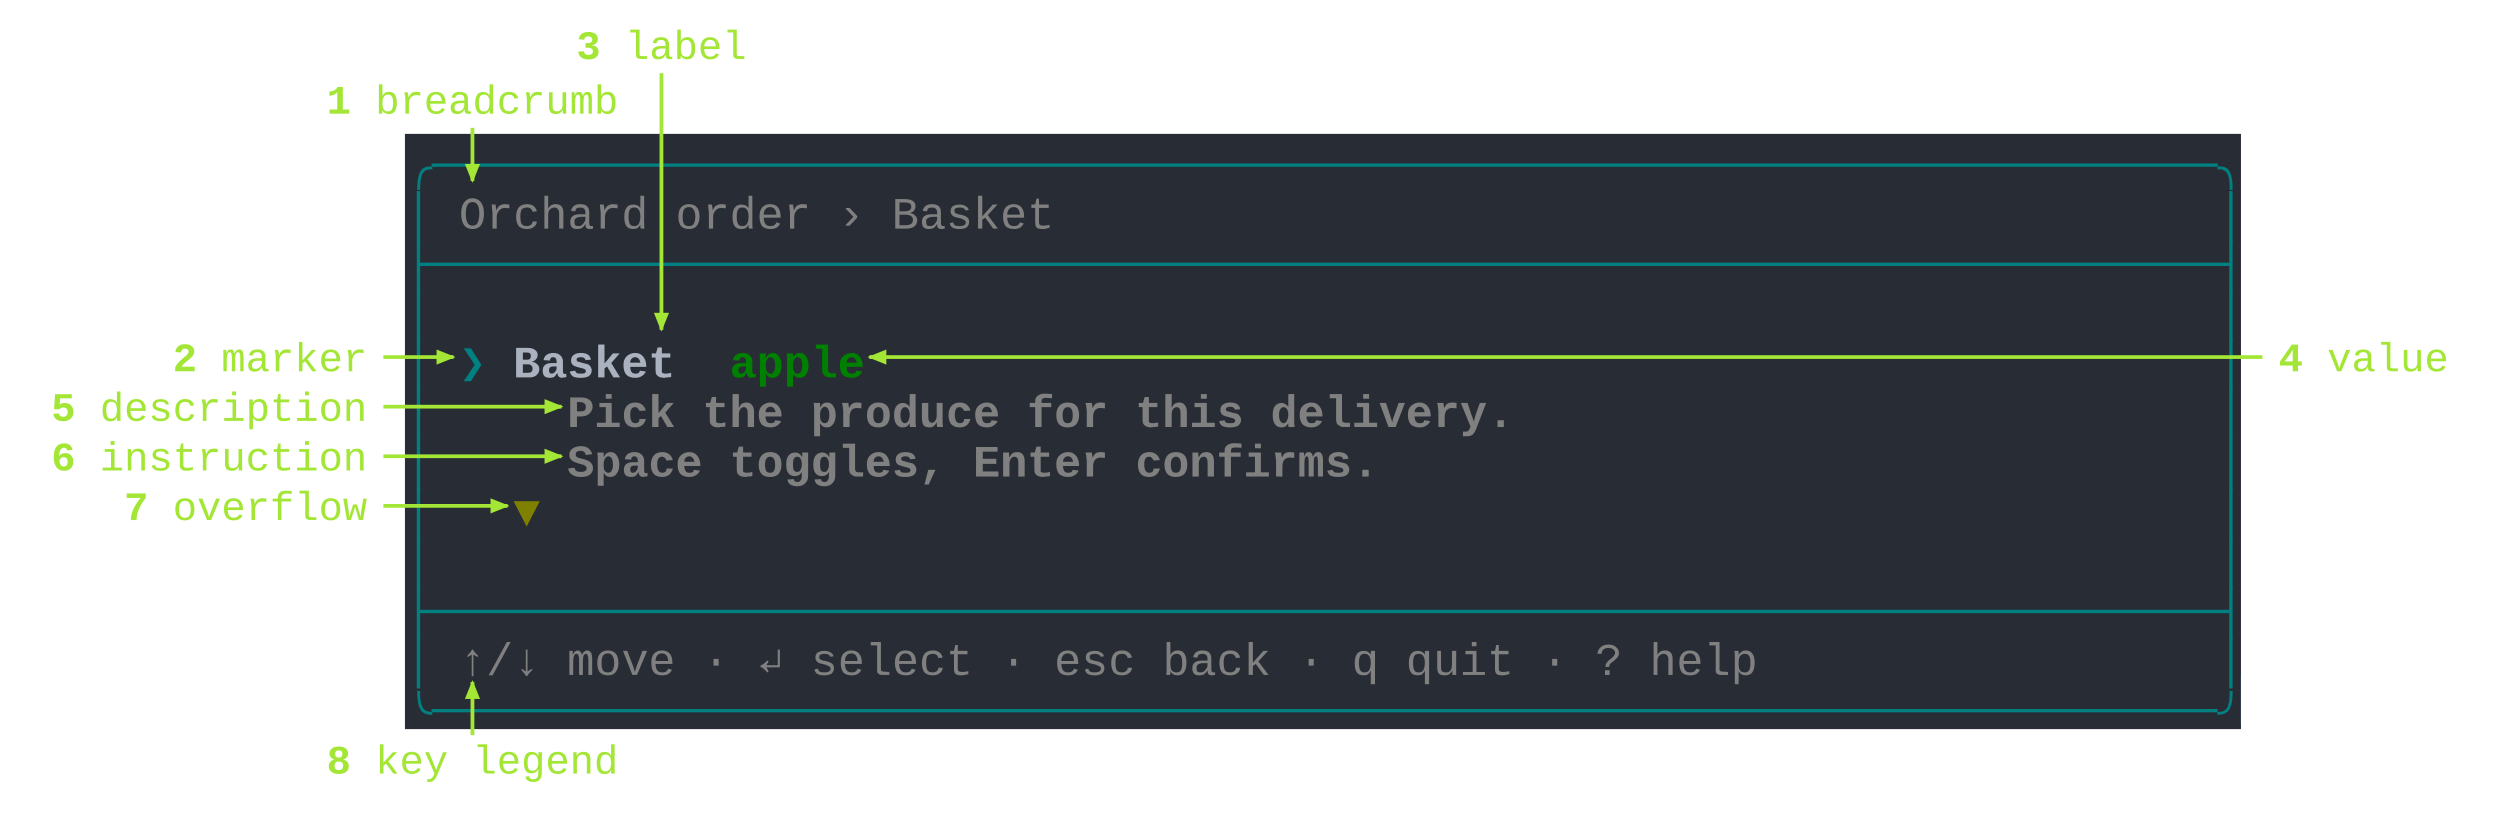
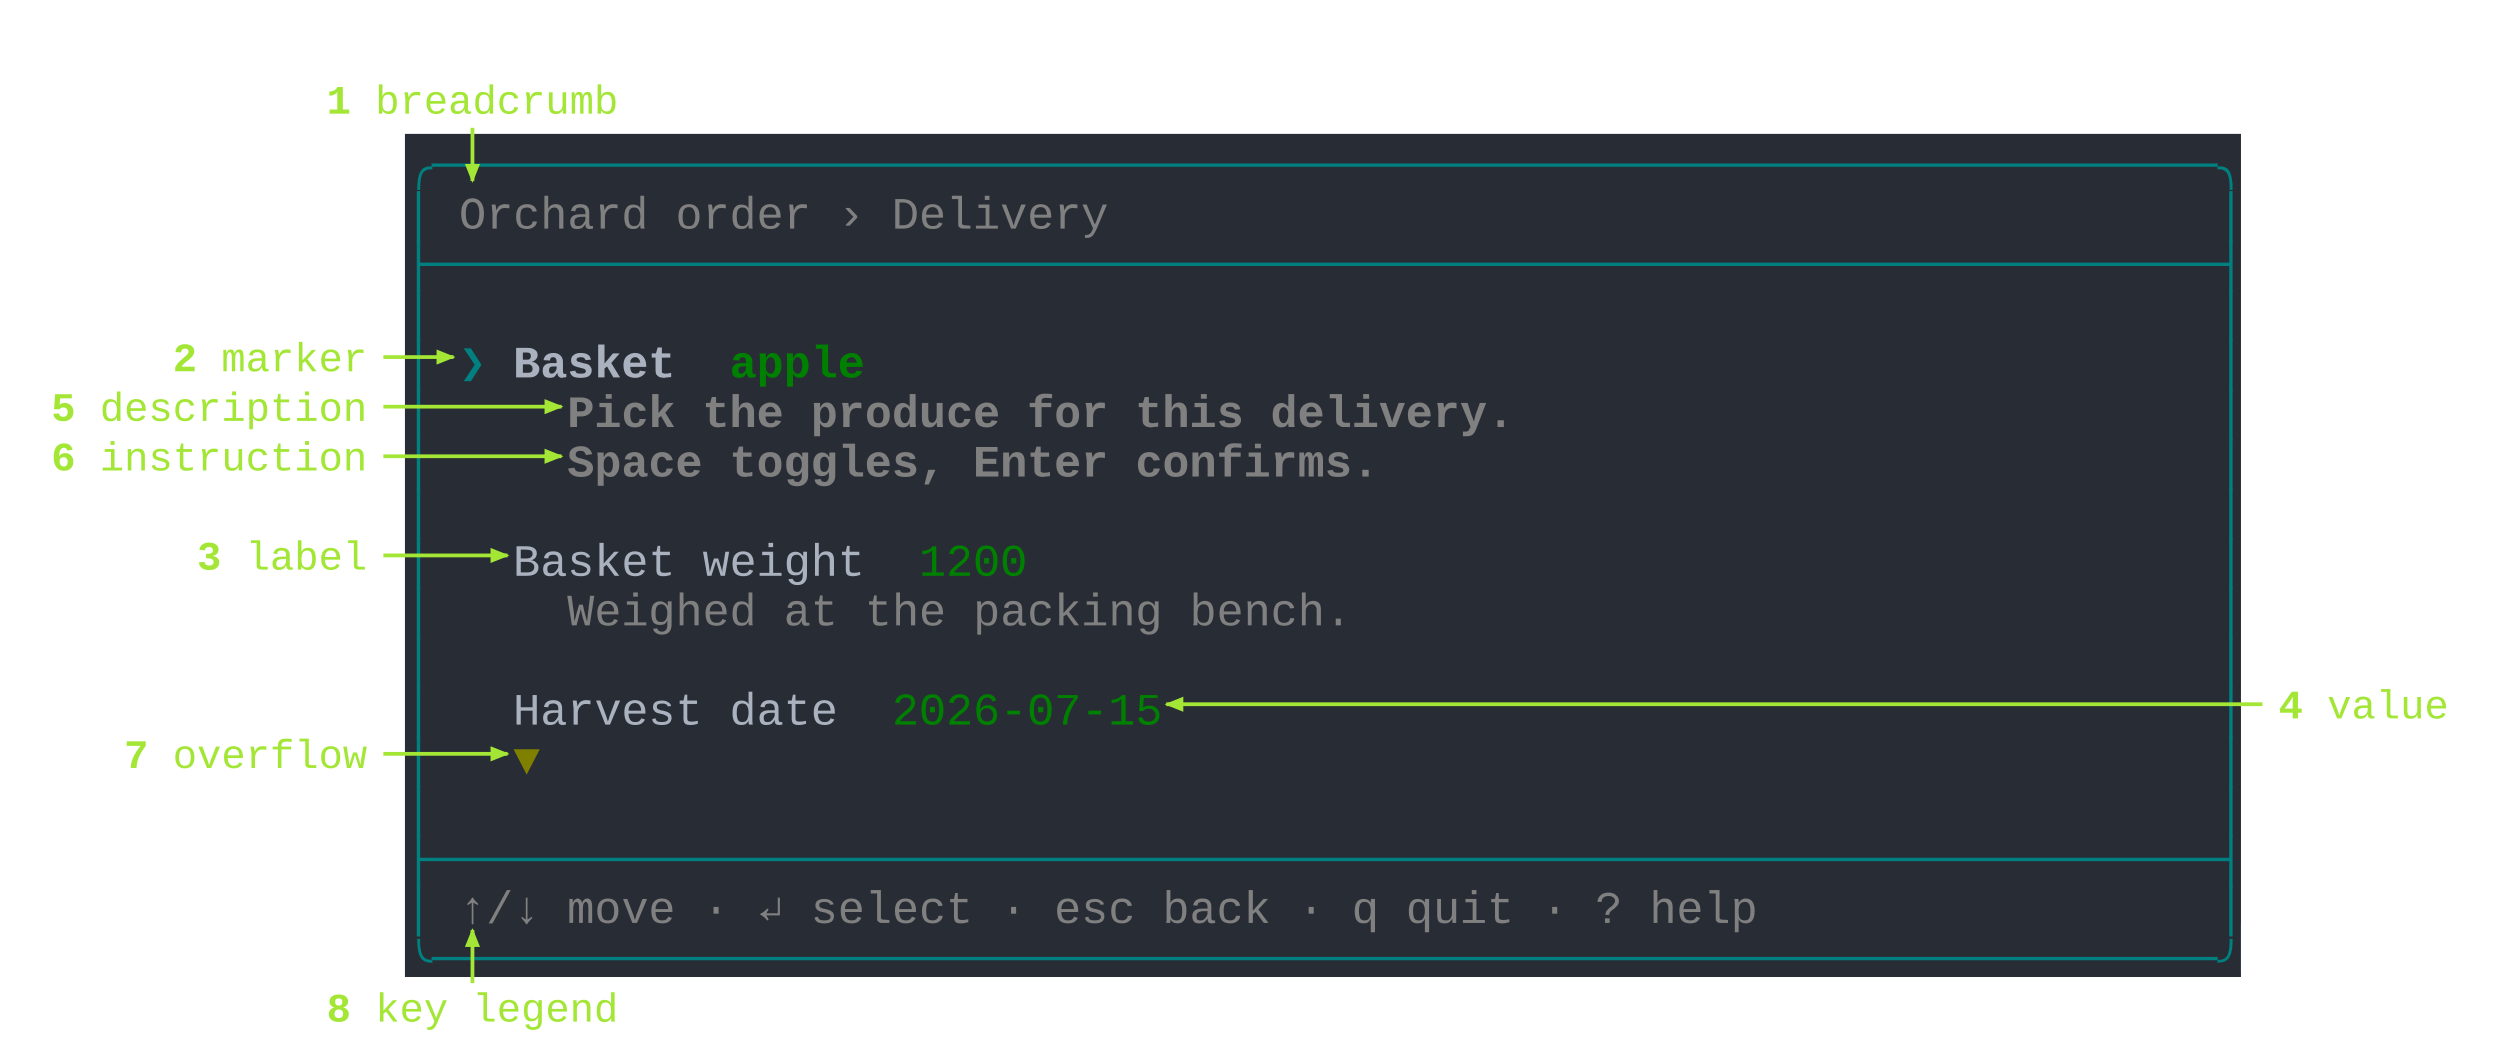
- <svg xmlns="http://www.w3.org/2000/svg" xmlns:xlink="http://www.w3.org/1999/xlink" width="926.00" height="301.54">
+ <svg xmlns="http://www.w3.org/2000/svg" xmlns:xlink="http://www.w3.org/1999/xlink" width="926.00" height="393.39">
  <defs>
    <marker id="anatomy-arrow" viewBox="0 0 10 10" refX="9" refY="5" markerWidth="5" markerHeight="5" orient="auto-start-reverse">
      <path d="M 0 1 L 10 5 L 0 9 z" fill="rgb(163,230,53)" />
    </marker>
  </defs>
  <g transform="translate(150.00,49.60)">
-     <svg width="680" height="220.44">
-       <rect width="680" height="220.44" rx="0" ry="0" class="a" />
-       <svg height="220.44" viewBox="0 0 68 22.044" width="680">
-         <style>.a{fill:rgb(40,44,52)}.b{font-family:Consolas,"Courier New",Courier,"Liberation Mono",monospace}.c{fill:rgb(0,128,128);white-space:pre}.d{fill:transparent}.e{fill:rgb(82,139,255)}.f{fill:rgb(128,128,128);white-space:pre}.g{fill:rgb(0,128,128);font-weight:bold;white-space:pre}.h{fill:rgb(171,178,191);font-weight:bold;white-space:pre}.i{fill:rgb(0,128,0);font-weight:bold;white-space:pre}.j{fill:rgb(128,128,128);font-weight:bold;white-space:pre}.k{fill:rgb(128,128,0);font-weight:bold;white-space:pre}</style>
+     <svg width="680" height="312.29">
+       <rect width="680" height="312.29" rx="0" ry="0" class="a" />
+       <svg height="312.29" viewBox="0 0 68 31.229" width="680">
+         <style>.a{fill:rgb(40,44,52)}.b{font-family:Consolas,"Courier New",Courier,"Liberation Mono",monospace}.c{fill:rgb(0,128,128);white-space:pre}.d{fill:transparent}.e{fill:rgb(82,139,255)}.f{fill:rgb(128,128,128);white-space:pre}.g{fill:rgb(0,128,128);font-weight:bold;white-space:pre}.h{fill:rgb(171,178,191);font-weight:bold;white-space:pre}.i{fill:rgb(0,128,0);font-weight:bold;white-space:pre}.j{fill:rgb(128,128,128);font-weight:bold;white-space:pre}.k{fill:rgb(171,178,191);white-space:pre}.l{fill:rgb(0,128,0);white-space:pre}.m{fill:rgb(128,128,0);font-weight:bold;white-space:pre}</style>
        <g font-family="Consolas, &quot;Courier New&quot;, Courier, &quot;Liberation Mono&quot;, monospace" font-size="1.67" class="b">
          <defs>
            <symbol id="1">
              <text x="0" y="1.67" class="c" textLength="68.136" lengthAdjust="spacingAndGlyphs">├──────────────────────────────────────────────────────────────────┤</text>
            </symbol>
            <symbol id="2">
              <text x="0" y="1.67" class="c" textLength="1.002" lengthAdjust="spacingAndGlyphs">│</text>
              <text x="67.134" y="1.67" class="c" textLength="1.002" lengthAdjust="spacingAndGlyphs">│</text>
            </symbol>
            <symbol id="a">
-               <rect height="12" width="68" x="0" y="0" class="d" />
+               <rect height="17" width="68" x="0" y="0" class="d" />
            </symbol>
            <symbol id="b">
              <rect height="1.837" width="1.102" class="e" />
            </symbol>
          </defs>
-           <rect height="22.044" width="68" class="a" />
+           <rect height="31.229" width="68" class="a" />
          <svg x="0" y="0" width="68">
            <svg x="0">
              <use xlink:href="#a" />
-               <use xlink:href="#b" x="67.996" y="20.032" />
+               <use xlink:href="#b" x="67.996" y="29.217" />
              <text x="0" y="1.67" class="c" textLength="68.136" lengthAdjust="spacingAndGlyphs">╭──────────────────────────────────────────────────────────────────╮</text>
              <text x="0" y="3.507" class="c" textLength="1.002" lengthAdjust="spacingAndGlyphs">│</text>
              <text x="2.004" y="3.507" class="f" textLength="7.014" lengthAdjust="spacingAndGlyphs">Orchard</text>
              <text x="10.02" y="3.507" class="f" textLength="5.01" lengthAdjust="spacingAndGlyphs">order</text>
              <text x="16.032" y="3.507" class="f" textLength="1.002" lengthAdjust="spacingAndGlyphs">›</text>
-               <text x="18.036" y="3.507" class="f" textLength="6.012" lengthAdjust="spacingAndGlyphs">Basket</text>
+               <text x="18.036" y="3.507" class="f" textLength="8.016" lengthAdjust="spacingAndGlyphs">Delivery</text>
              <text x="67.134" y="3.507" class="c" textLength="1.002" lengthAdjust="spacingAndGlyphs">│</text>
              <use xlink:href="#1" y="3.674" />
              <use xlink:href="#2" y="5.511" />
              <text x="0" y="9.018" class="c" textLength="1.002" lengthAdjust="spacingAndGlyphs">│</text>
              <text x="2.004" y="9.018" class="g" textLength="1.002" lengthAdjust="spacingAndGlyphs">❯</text>
              <text x="4.008" y="9.018" class="h" textLength="6.012" lengthAdjust="spacingAndGlyphs">Basket</text>
              <text x="12.024" y="9.018" class="i" textLength="5.01" lengthAdjust="spacingAndGlyphs">apple</text>
              <text x="67.134" y="9.018" class="c" textLength="1.002" lengthAdjust="spacingAndGlyphs">│</text>
              <text x="0" y="10.855" class="c" textLength="1.002" lengthAdjust="spacingAndGlyphs">│</text>
              <text x="6.012" y="10.855" class="j" textLength="4.008" lengthAdjust="spacingAndGlyphs">Pick</text>
              <text x="11.022" y="10.855" class="j" textLength="3.006" lengthAdjust="spacingAndGlyphs">the</text>
              <text x="15.03" y="10.855" class="j" textLength="7.014" lengthAdjust="spacingAndGlyphs">produce</text>
              <text x="23.046" y="10.855" class="j" textLength="3.006" lengthAdjust="spacingAndGlyphs">for</text>
              <text x="27.054" y="10.855" class="j" textLength="4.008" lengthAdjust="spacingAndGlyphs">this</text>
              <text x="32.064" y="10.855" class="j" textLength="9.018" lengthAdjust="spacingAndGlyphs">delivery.</text>
              <text x="67.134" y="10.855" class="c" textLength="1.002" lengthAdjust="spacingAndGlyphs">│</text>
              <text x="0" y="12.692" class="c" textLength="1.002" lengthAdjust="spacingAndGlyphs">│</text>
              <text x="6.012" y="12.692" class="j" textLength="5.01" lengthAdjust="spacingAndGlyphs">Space</text>
              <text x="12.024" y="12.692" class="j" textLength="8.016" lengthAdjust="spacingAndGlyphs">toggles,</text>
              <text x="21.042" y="12.692" class="j" textLength="5.01" lengthAdjust="spacingAndGlyphs">Enter</text>
              <text x="27.054" y="12.692" class="j" textLength="9.018" lengthAdjust="spacingAndGlyphs">confirms.</text>
              <text x="67.134" y="12.692" class="c" textLength="1.002" lengthAdjust="spacingAndGlyphs">│</text>
-               <text x="0" y="14.529" class="c" textLength="1.002" lengthAdjust="spacingAndGlyphs">│</text>
-               <text x="4.008" y="14.529" class="k" textLength="1.002" lengthAdjust="spacingAndGlyphs">▼</text>
-               <text x="67.134" y="14.529" class="c" textLength="1.002" lengthAdjust="spacingAndGlyphs">│</text>
-               <use xlink:href="#2" y="14.696" />
-               <use xlink:href="#1" y="16.533" />
-               <text x="0" y="20.04" class="c" textLength="1.002" lengthAdjust="spacingAndGlyphs">│</text>
-               <text x="2.004" y="20.04" class="f" textLength="3.006" lengthAdjust="spacingAndGlyphs">↑/↓</text>
-               <text x="6.012" y="20.04" class="f" textLength="4.008" lengthAdjust="spacingAndGlyphs">move</text>
-               <text x="11.022" y="20.04" class="f" textLength="1.002" lengthAdjust="spacingAndGlyphs">·</text>
-               <text x="13.026" y="20.04" class="f" textLength="1.002" lengthAdjust="spacingAndGlyphs">↵</text>
-               <text x="15.03" y="20.04" class="f" textLength="6.012" lengthAdjust="spacingAndGlyphs">select</text>
-               <text x="22.044" y="20.04" class="f" textLength="1.002" lengthAdjust="spacingAndGlyphs">·</text>
-               <text x="24.048" y="20.04" class="f" textLength="3.006" lengthAdjust="spacingAndGlyphs">esc</text>
-               <text x="28.056" y="20.04" class="f" textLength="4.008" lengthAdjust="spacingAndGlyphs">back</text>
-               <text x="33.066" y="20.04" class="f" textLength="1.002" lengthAdjust="spacingAndGlyphs">·</text>
-               <text x="35.07" y="20.04" class="f" textLength="1.002" lengthAdjust="spacingAndGlyphs">q</text>
-               <text x="37.074" y="20.04" class="f" textLength="4.008" lengthAdjust="spacingAndGlyphs">quit</text>
-               <text x="42.084" y="20.04" class="f" textLength="1.002" lengthAdjust="spacingAndGlyphs">·</text>
-               <text x="44.088" y="20.04" class="f" textLength="1.002" lengthAdjust="spacingAndGlyphs">?</text>
-               <text x="46.092" y="20.04" class="f" textLength="4.008" lengthAdjust="spacingAndGlyphs">help</text>
-               <text x="67.134" y="20.04" class="c" textLength="1.002" lengthAdjust="spacingAndGlyphs">│</text>
-               <text x="0" y="21.877" class="c" textLength="68.136" lengthAdjust="spacingAndGlyphs">╰──────────────────────────────────────────────────────────────────╯</text>
+               <use xlink:href="#2" y="12.859" />
+               <text x="0" y="16.366" class="c" textLength="1.002" lengthAdjust="spacingAndGlyphs">│</text>
+               <text x="4.008" y="16.366" class="k" textLength="6.012" lengthAdjust="spacingAndGlyphs">Basket</text>
+               <text x="11.022" y="16.366" class="k" textLength="6.012" lengthAdjust="spacingAndGlyphs">weight</text>
+               <text x="19.038" y="16.366" class="l" textLength="4.008" lengthAdjust="spacingAndGlyphs">1200</text>
+               <text x="67.134" y="16.366" class="c" textLength="1.002" lengthAdjust="spacingAndGlyphs">│</text>
+               <text x="0" y="18.203" class="c" textLength="1.002" lengthAdjust="spacingAndGlyphs">│</text>
+               <text x="6.012" y="18.203" class="f" textLength="7.014" lengthAdjust="spacingAndGlyphs">Weighed</text>
+               <text x="14.028" y="18.203" class="f" textLength="2.004" lengthAdjust="spacingAndGlyphs">at</text>
+               <text x="17.034" y="18.203" class="f" textLength="3.006" lengthAdjust="spacingAndGlyphs">the</text>
+               <text x="21.042" y="18.203" class="f" textLength="7.014" lengthAdjust="spacingAndGlyphs">packing</text>
+               <text x="29.058" y="18.203" class="f" textLength="6.012" lengthAdjust="spacingAndGlyphs">bench.</text>
+               <text x="67.134" y="18.203" class="c" textLength="1.002" lengthAdjust="spacingAndGlyphs">│</text>
+               <use xlink:href="#2" y="18.37" />
+               <text x="0" y="21.877" class="c" textLength="1.002" lengthAdjust="spacingAndGlyphs">│</text>
+               <text x="4.008" y="21.877" class="k" textLength="7.014" lengthAdjust="spacingAndGlyphs">Harvest</text>
+               <text x="12.024" y="21.877" class="k" textLength="4.008" lengthAdjust="spacingAndGlyphs">date</text>
+               <text x="18.036" y="21.877" class="l" textLength="10.02" lengthAdjust="spacingAndGlyphs">2026-07-15</text>
+               <text x="67.134" y="21.877" class="c" textLength="1.002" lengthAdjust="spacingAndGlyphs">│</text>
+               <text x="0" y="23.714" class="c" textLength="1.002" lengthAdjust="spacingAndGlyphs">│</text>
+               <text x="4.008" y="23.714" class="m" textLength="1.002" lengthAdjust="spacingAndGlyphs">▼</text>
+               <text x="67.134" y="23.714" class="c" textLength="1.002" lengthAdjust="spacingAndGlyphs">│</text>
+               <use xlink:href="#2" y="23.881" />
+               <use xlink:href="#1" y="25.718" />
+               <text x="0" y="29.225" class="c" textLength="1.002" lengthAdjust="spacingAndGlyphs">│</text>
+               <text x="2.004" y="29.225" class="f" textLength="3.006" lengthAdjust="spacingAndGlyphs">↑/↓</text>
+               <text x="6.012" y="29.225" class="f" textLength="4.008" lengthAdjust="spacingAndGlyphs">move</text>
+               <text x="11.022" y="29.225" class="f" textLength="1.002" lengthAdjust="spacingAndGlyphs">·</text>
+               <text x="13.026" y="29.225" class="f" textLength="1.002" lengthAdjust="spacingAndGlyphs">↵</text>
+               <text x="15.03" y="29.225" class="f" textLength="6.012" lengthAdjust="spacingAndGlyphs">select</text>
+               <text x="22.044" y="29.225" class="f" textLength="1.002" lengthAdjust="spacingAndGlyphs">·</text>
+               <text x="24.048" y="29.225" class="f" textLength="3.006" lengthAdjust="spacingAndGlyphs">esc</text>
+               <text x="28.056" y="29.225" class="f" textLength="4.008" lengthAdjust="spacingAndGlyphs">back</text>
+               <text x="33.066" y="29.225" class="f" textLength="1.002" lengthAdjust="spacingAndGlyphs">·</text>
+               <text x="35.07" y="29.225" class="f" textLength="1.002" lengthAdjust="spacingAndGlyphs">q</text>
+               <text x="37.074" y="29.225" class="f" textLength="4.008" lengthAdjust="spacingAndGlyphs">quit</text>
+               <text x="42.084" y="29.225" class="f" textLength="1.002" lengthAdjust="spacingAndGlyphs">·</text>
+               <text x="44.088" y="29.225" class="f" textLength="1.002" lengthAdjust="spacingAndGlyphs">?</text>
+               <text x="46.092" y="29.225" class="f" textLength="4.008" lengthAdjust="spacingAndGlyphs">help</text>
+               <text x="67.134" y="29.225" class="c" textLength="1.002" lengthAdjust="spacingAndGlyphs">│</text>
+               <text x="0" y="31.062" class="c" textLength="68.136" lengthAdjust="spacingAndGlyphs">╰──────────────────────────────────────────────────────────────────╯</text>
            </svg>
          </svg>
        </g>
      </svg>
    </svg>
  </g>
  <g>
    <path d="M 175.00 47.35 L 175.00 67.05" fill="none" stroke="rgb(163,230,53)" stroke-width="1.4" marker-end="url(#anatomy-arrow)" />
    <text x="175.00" y="42.10" text-anchor="middle" fill="rgb(163,230,53)" font-family="Consolas, &quot;Courier New&quot;, Courier, monospace" font-size="15.0">
      <tspan font-weight="bold">1</tspan>  breadcrumb</text>
    <path d="M 142.00 132.26 L 144.00 132.26 L 168.00 132.26" fill="none" stroke="rgb(163,230,53)" stroke-width="1.4" stroke-linejoin="round" marker-end="url(#anatomy-arrow)" />
    <text x="136.00" y="137.51" text-anchor="end" fill="rgb(163,230,53)" font-family="Consolas, &quot;Courier New&quot;, Courier, monospace" font-size="15.0">
      <tspan font-weight="bold">2</tspan>  marker</text>
-     <path d="M 245.00 27.10 L 245.00 122.16" fill="none" stroke="rgb(163,230,53)" stroke-width="1.4" marker-end="url(#anatomy-arrow)" />
-     <text x="245.00" y="21.85" text-anchor="middle" fill="rgb(163,230,53)" font-family="Consolas, &quot;Courier New&quot;, Courier, monospace" font-size="15.0">
-       <tspan font-weight="bold">3</tspan>  label</text>
-     <path d="M 838.00 132.26 L 836.00 132.26 L 322.00 132.26" fill="none" stroke="rgb(163,230,53)" stroke-width="1.4" stroke-linejoin="round" marker-end="url(#anatomy-arrow)" />
-     <text x="844.00" y="137.51" text-anchor="start" fill="rgb(163,230,53)" font-family="Consolas, &quot;Courier New&quot;, Courier, monospace" font-size="15.0">
-       <tspan font-weight="bold">4</tspan>  value</text>
    <path d="M 142.00 150.63 L 144.00 150.63 L 208.00 150.63" fill="none" stroke="rgb(163,230,53)" stroke-width="1.4" stroke-linejoin="round" marker-end="url(#anatomy-arrow)" />
    <text x="136.00" y="155.88" text-anchor="end" fill="rgb(163,230,53)" font-family="Consolas, &quot;Courier New&quot;, Courier, monospace" font-size="15.0">
      <tspan font-weight="bold">5</tspan>  description</text>
    <path d="M 142.00 169.00 L 144.00 169.00 L 208.00 169.00" fill="none" stroke="rgb(163,230,53)" stroke-width="1.4" stroke-linejoin="round" marker-end="url(#anatomy-arrow)" />
    <text x="136.00" y="174.25" text-anchor="end" fill="rgb(163,230,53)" font-family="Consolas, &quot;Courier New&quot;, Courier, monospace" font-size="15.0">
      <tspan font-weight="bold">6</tspan>  instruction</text>
-     <path d="M 142.00 187.37 L 144.00 187.37 L 188.00 187.37" fill="none" stroke="rgb(163,230,53)" stroke-width="1.4" stroke-linejoin="round" marker-end="url(#anatomy-arrow)" />
-     <text x="136.00" y="192.62" text-anchor="end" fill="rgb(163,230,53)" font-family="Consolas, &quot;Courier New&quot;, Courier, monospace" font-size="15.0">
+     <path d="M 142.00 205.74 L 144.00 205.74 L 188.00 205.74" fill="none" stroke="rgb(163,230,53)" stroke-width="1.4" stroke-linejoin="round" marker-end="url(#anatomy-arrow)" />
+     <text x="136.00" y="210.99" text-anchor="end" fill="rgb(163,230,53)" font-family="Consolas, &quot;Courier New&quot;, Courier, monospace" font-size="15.0">
+       <tspan font-weight="bold">3</tspan>  label</text>
+     <path d="M 838.00 260.85 L 836.00 260.85 L 432.00 260.85" fill="none" stroke="rgb(163,230,53)" stroke-width="1.4" stroke-linejoin="round" marker-end="url(#anatomy-arrow)" />
+     <text x="844.00" y="266.10" text-anchor="start" fill="rgb(163,230,53)" font-family="Consolas, &quot;Courier New&quot;, Courier, monospace" font-size="15.0">
+       <tspan font-weight="bold">4</tspan>  value</text>
+     <path d="M 142.00 279.22 L 144.00 279.22 L 188.00 279.22" fill="none" stroke="rgb(163,230,53)" stroke-width="1.4" stroke-linejoin="round" marker-end="url(#anatomy-arrow)" />
+     <text x="136.00" y="284.47" text-anchor="end" fill="rgb(163,230,53)" font-family="Consolas, &quot;Courier New&quot;, Courier, monospace" font-size="15.0">
      <tspan font-weight="bold">7</tspan>  overflow</text>
-     <path d="M 175.00 272.29 L 175.00 252.59" fill="none" stroke="rgb(163,230,53)" stroke-width="1.4" marker-end="url(#anatomy-arrow)" />
-     <text x="175.00" y="286.54" text-anchor="middle" fill="rgb(163,230,53)" font-family="Consolas, &quot;Courier New&quot;, Courier, monospace" font-size="15.0">
+     <path d="M 175.00 364.14 L 175.00 344.44" fill="none" stroke="rgb(163,230,53)" stroke-width="1.4" marker-end="url(#anatomy-arrow)" />
+     <text x="175.00" y="378.39" text-anchor="middle" fill="rgb(163,230,53)" font-family="Consolas, &quot;Courier New&quot;, Courier, monospace" font-size="15.0">
      <tspan font-weight="bold">8</tspan>  key legend</text>
  </g>
</svg>
